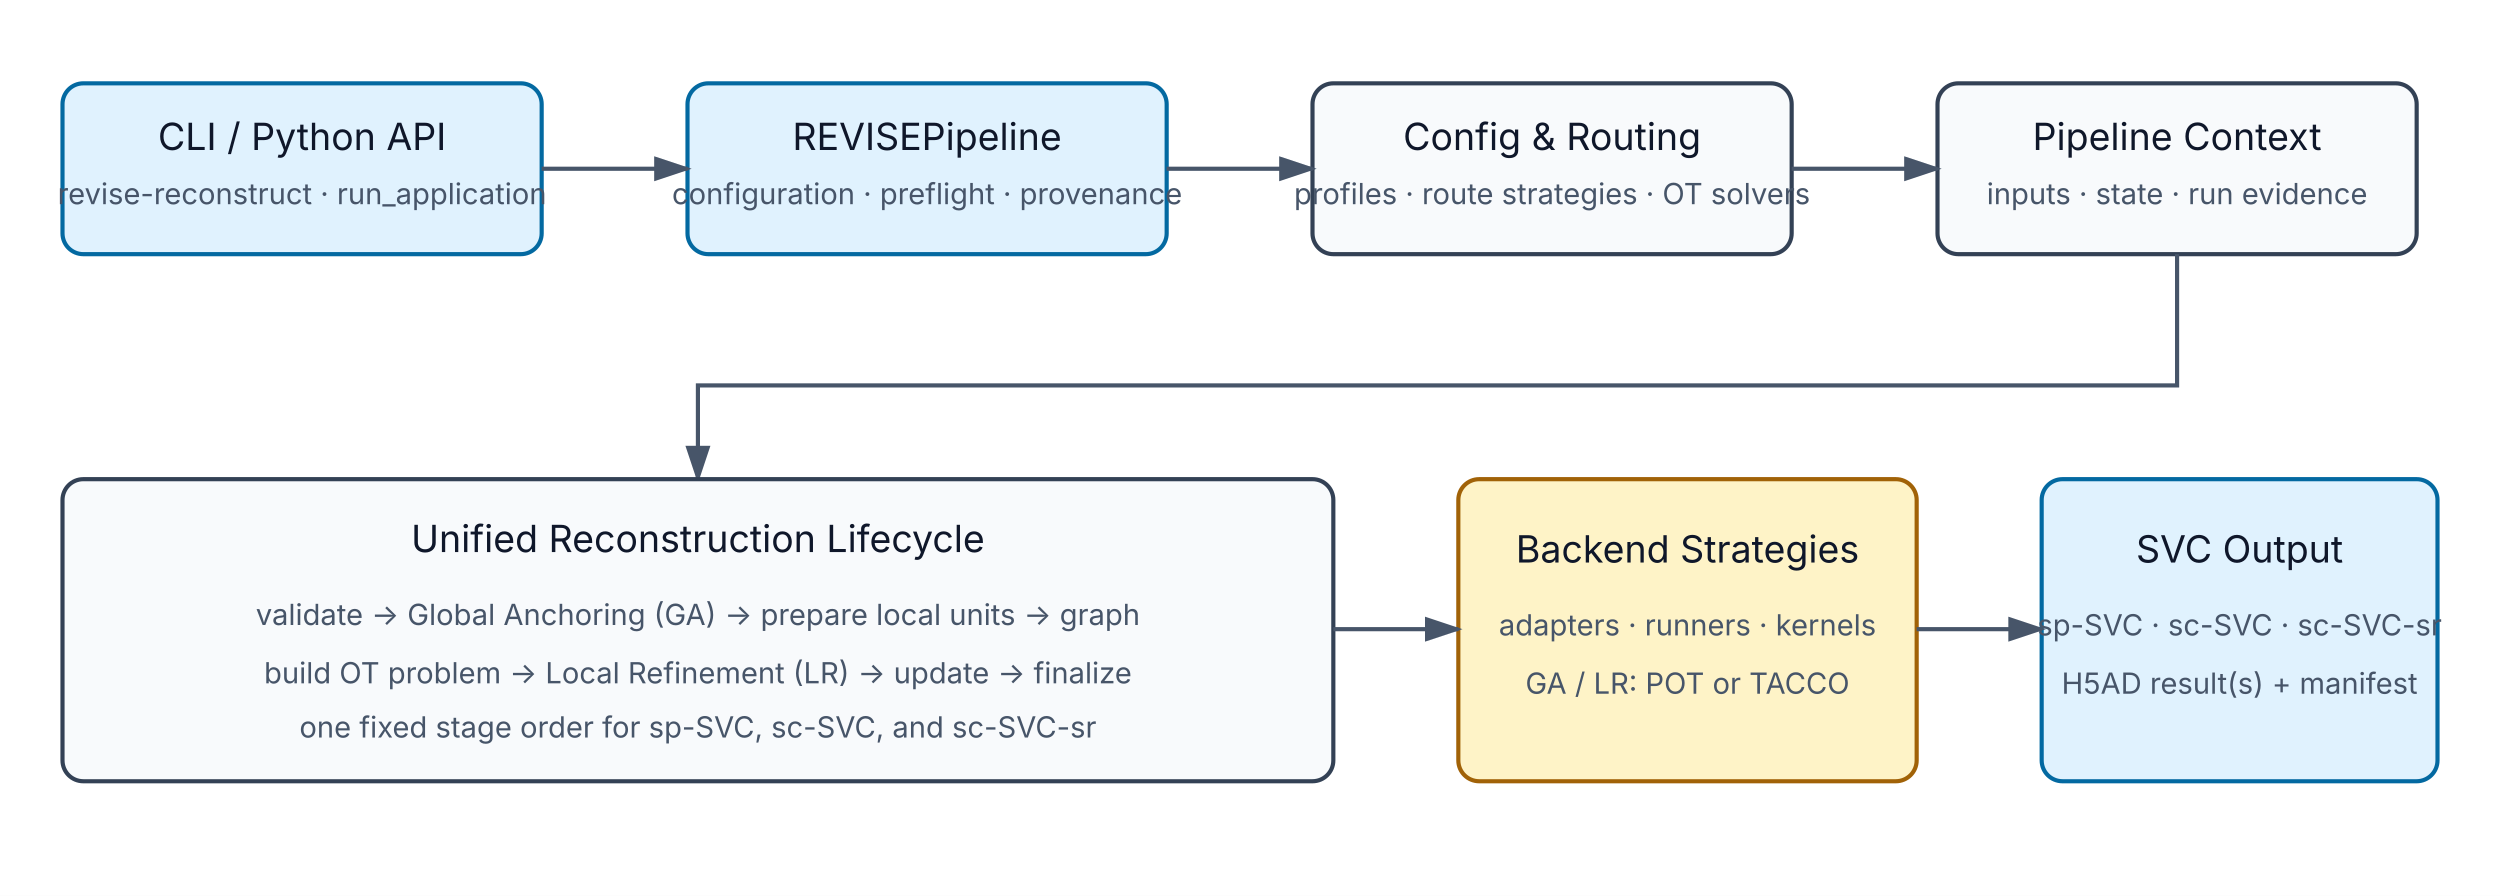
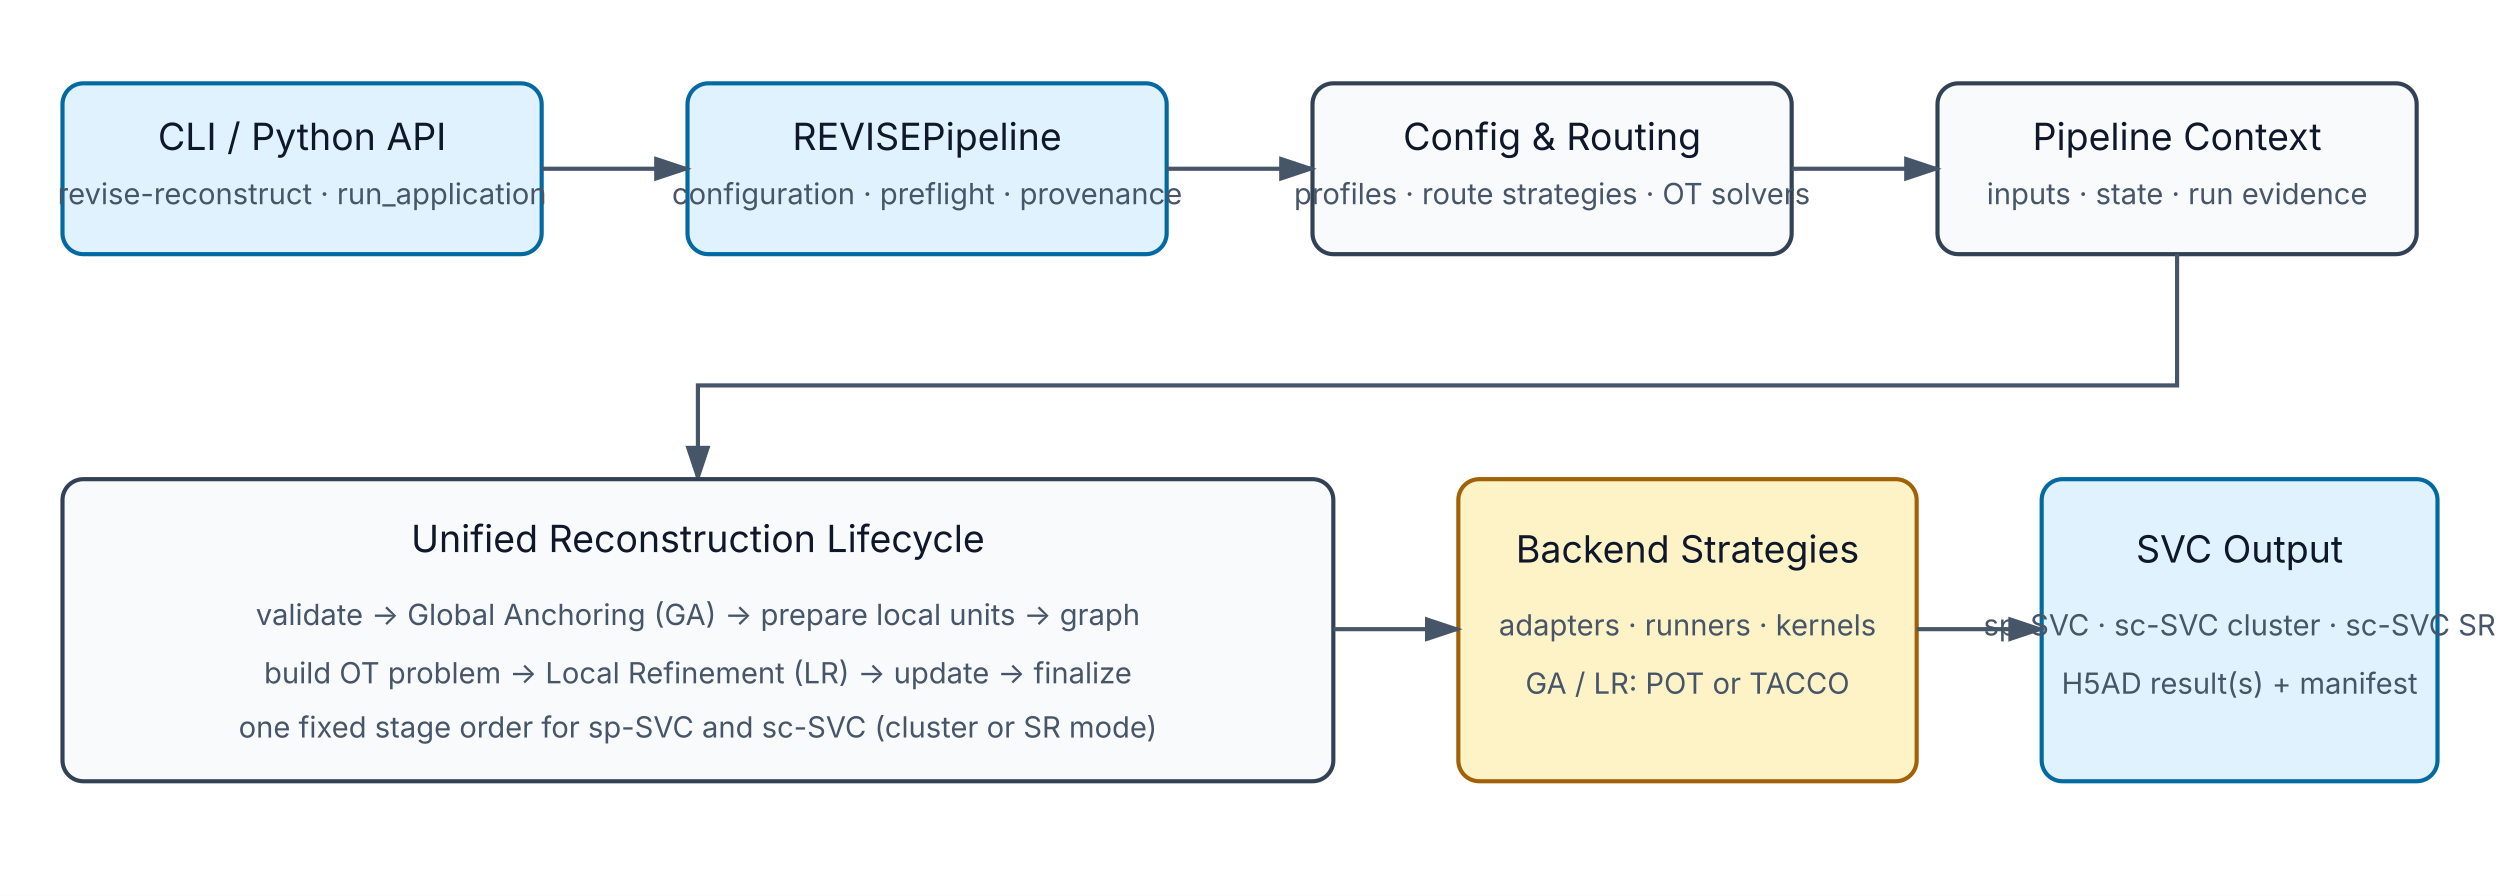
<svg xmlns="http://www.w3.org/2000/svg" width="1200" height="430" viewBox="0 0 1200 430" role="img" aria-labelledby="title desc">
  <style>
    .box { fill: #f8fafc; stroke: #334155; stroke-width: 2; }
    .primary { fill: #e0f2fe; stroke: #0369a1; }
    .strategy { fill: #fef3c7; stroke: #a16207; }
    .text { font-family: Inter, Helvetica, Arial, sans-serif; font-size: 18px; fill: #0f172a; }
    .small { font-family: Inter, Helvetica, Arial, sans-serif; font-size: 14px; fill: #475569; }
    .arrow { stroke: #475569; stroke-width: 2; marker-end: url(#arrow); fill: none; }
  </style>
  <defs>
    <marker id="arrow" markerWidth="10" markerHeight="10" refX="8" refY="3" orient="auto" markerUnits="strokeWidth">
      <path d="M0,0 L0,6 L9,3 z" fill="#475569" />
    </marker>
  </defs>
  <rect width="1200" height="430" fill="#ffffff" />
  <rect x="30" y="40" width="230" height="82" rx="10" class="box primary" />
  <text x="145" y="72" text-anchor="middle" class="text">CLI / Python API</text>
  <text x="145" y="98" text-anchor="middle" class="small">revise-reconstruct · run_application</text>
  <rect x="330" y="40" width="230" height="82" rx="10" class="box primary" />
  <text x="445" y="72" text-anchor="middle" class="text">REVISEPipeline</text>
  <text x="445" y="98" text-anchor="middle" class="small">configuration · preflight · provenance</text>
  <rect x="630" y="40" width="230" height="82" rx="10" class="box" />
  <text x="745" y="72" text-anchor="middle" class="text">Config &amp; Routing</text>
  <text x="745" y="98" text-anchor="middle" class="small">profiles · route strategies · OT solvers</text>
  <rect x="930" y="40" width="230" height="82" rx="10" class="box" />
  <text x="1045" y="72" text-anchor="middle" class="text">Pipeline Context</text>
  <text x="1045" y="98" text-anchor="middle" class="small">inputs · state · run evidence</text>
  <path d="M260 81 H330" class="arrow" />
  <path d="M560 81 H630" class="arrow" />
  <path d="M860 81 H930" class="arrow" />
  <path d="M1045 122 V185 H335 V230" class="arrow" />
  <rect x="30" y="230" width="610" height="145" rx="10" class="box" />
  <text x="335" y="265" text-anchor="middle" class="text">Unified Reconstruction Lifecycle</text>
  <text x="335" y="300" text-anchor="middle" class="small">validate → Global Anchoring (GA) → prepare local units → graph</text>
  <text x="335" y="328" text-anchor="middle" class="small">build OT problem → Local Refinement (LR) → update → finalize</text>
-   <text x="335" y="354" text-anchor="middle" class="small">one fixed stage order for sp-SVC, sc-SVC, and sc-SVC-sr</text>
+   <text x="335" y="354" text-anchor="middle" class="small">one fixed stage order for sp-SVC and sc-SVC (cluster or SR mode)</text>
  <rect x="700" y="230" width="220" height="145" rx="10" class="box strategy" />
  <text x="810" y="270" text-anchor="middle" class="text">Backend Strategies</text>
  <text x="810" y="305" text-anchor="middle" class="small">adapters · runners · kernels</text>
  <text x="810" y="333" text-anchor="middle" class="small">GA / LR: POT or TACCO</text>
  <rect x="980" y="230" width="190" height="145" rx="10" class="box primary" />
  <text x="1075" y="270" text-anchor="middle" class="text">SVC Output</text>
-   <text x="1075" y="305" text-anchor="middle" class="small">sp-SVC · sc-SVC · sc-SVC-sr</text>
+   <text x="1075" y="305" text-anchor="middle" class="small">sp-SVC · sc-SVC cluster · sc-SVC SR</text>
  <text x="1075" y="333" text-anchor="middle" class="small">H5AD result(s) + manifest</text>
  <path d="M640 302 H700" class="arrow" />
  <path d="M920 302 H980" class="arrow" />
</svg>
